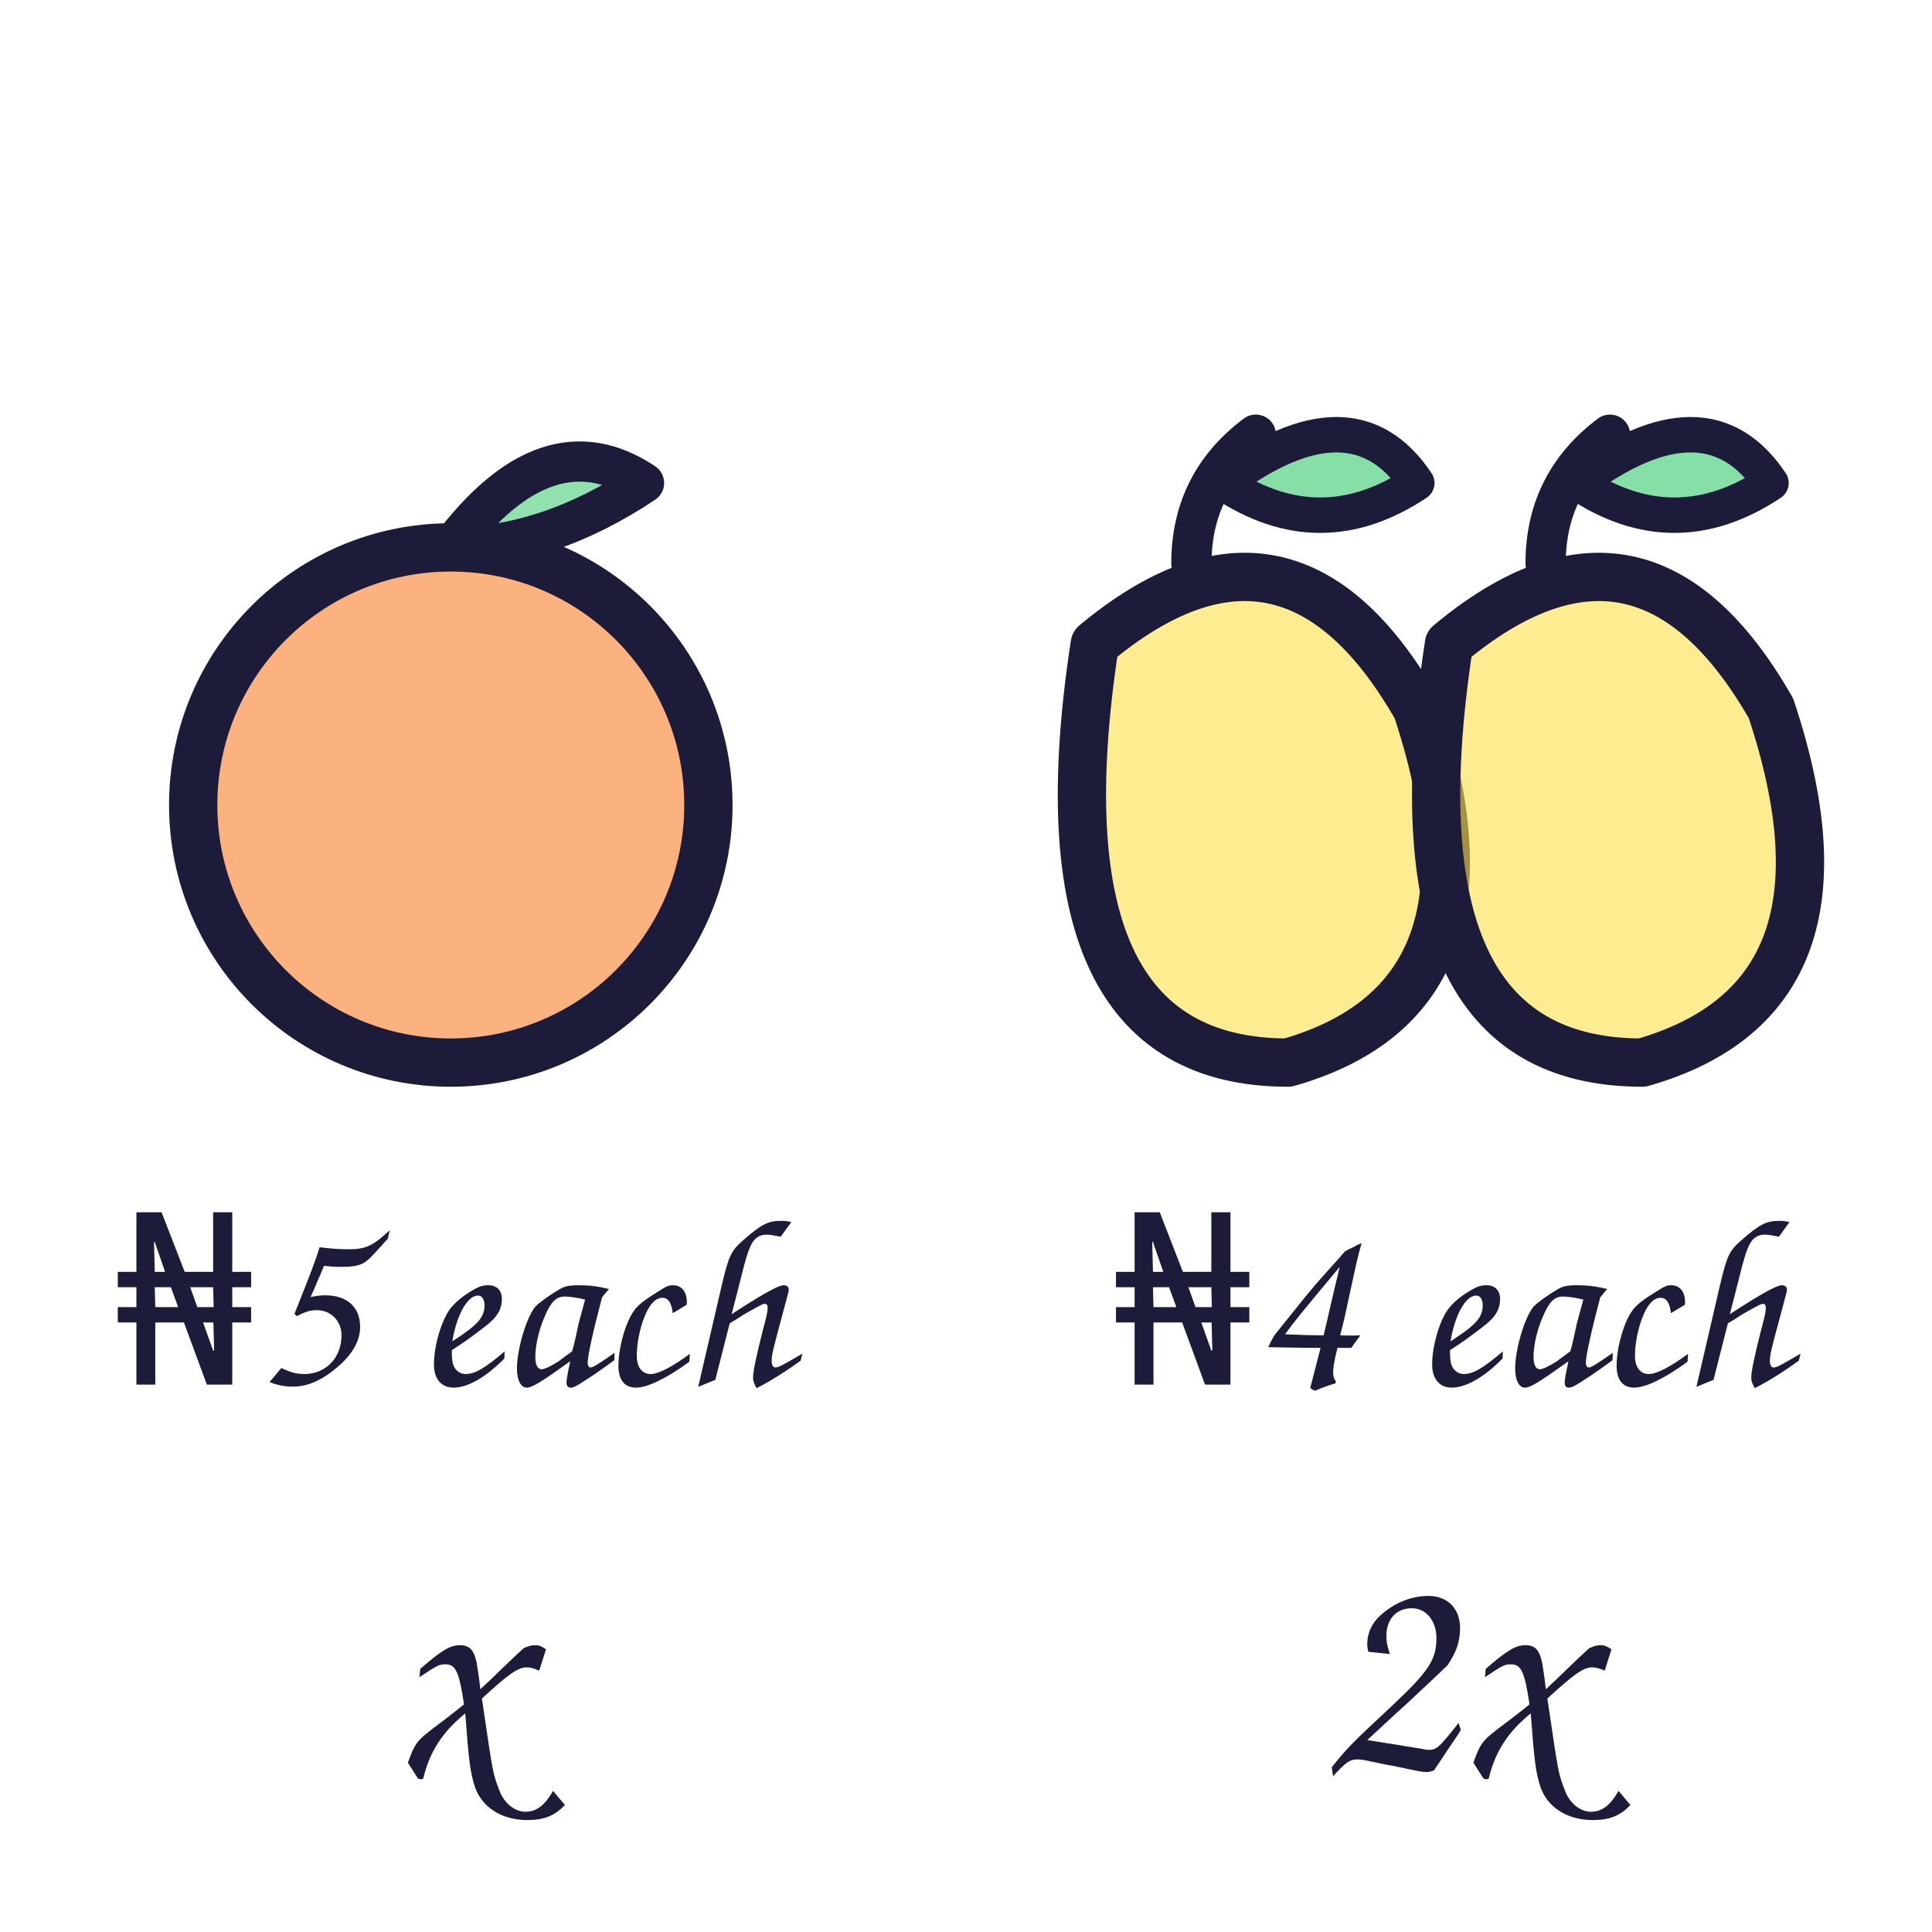
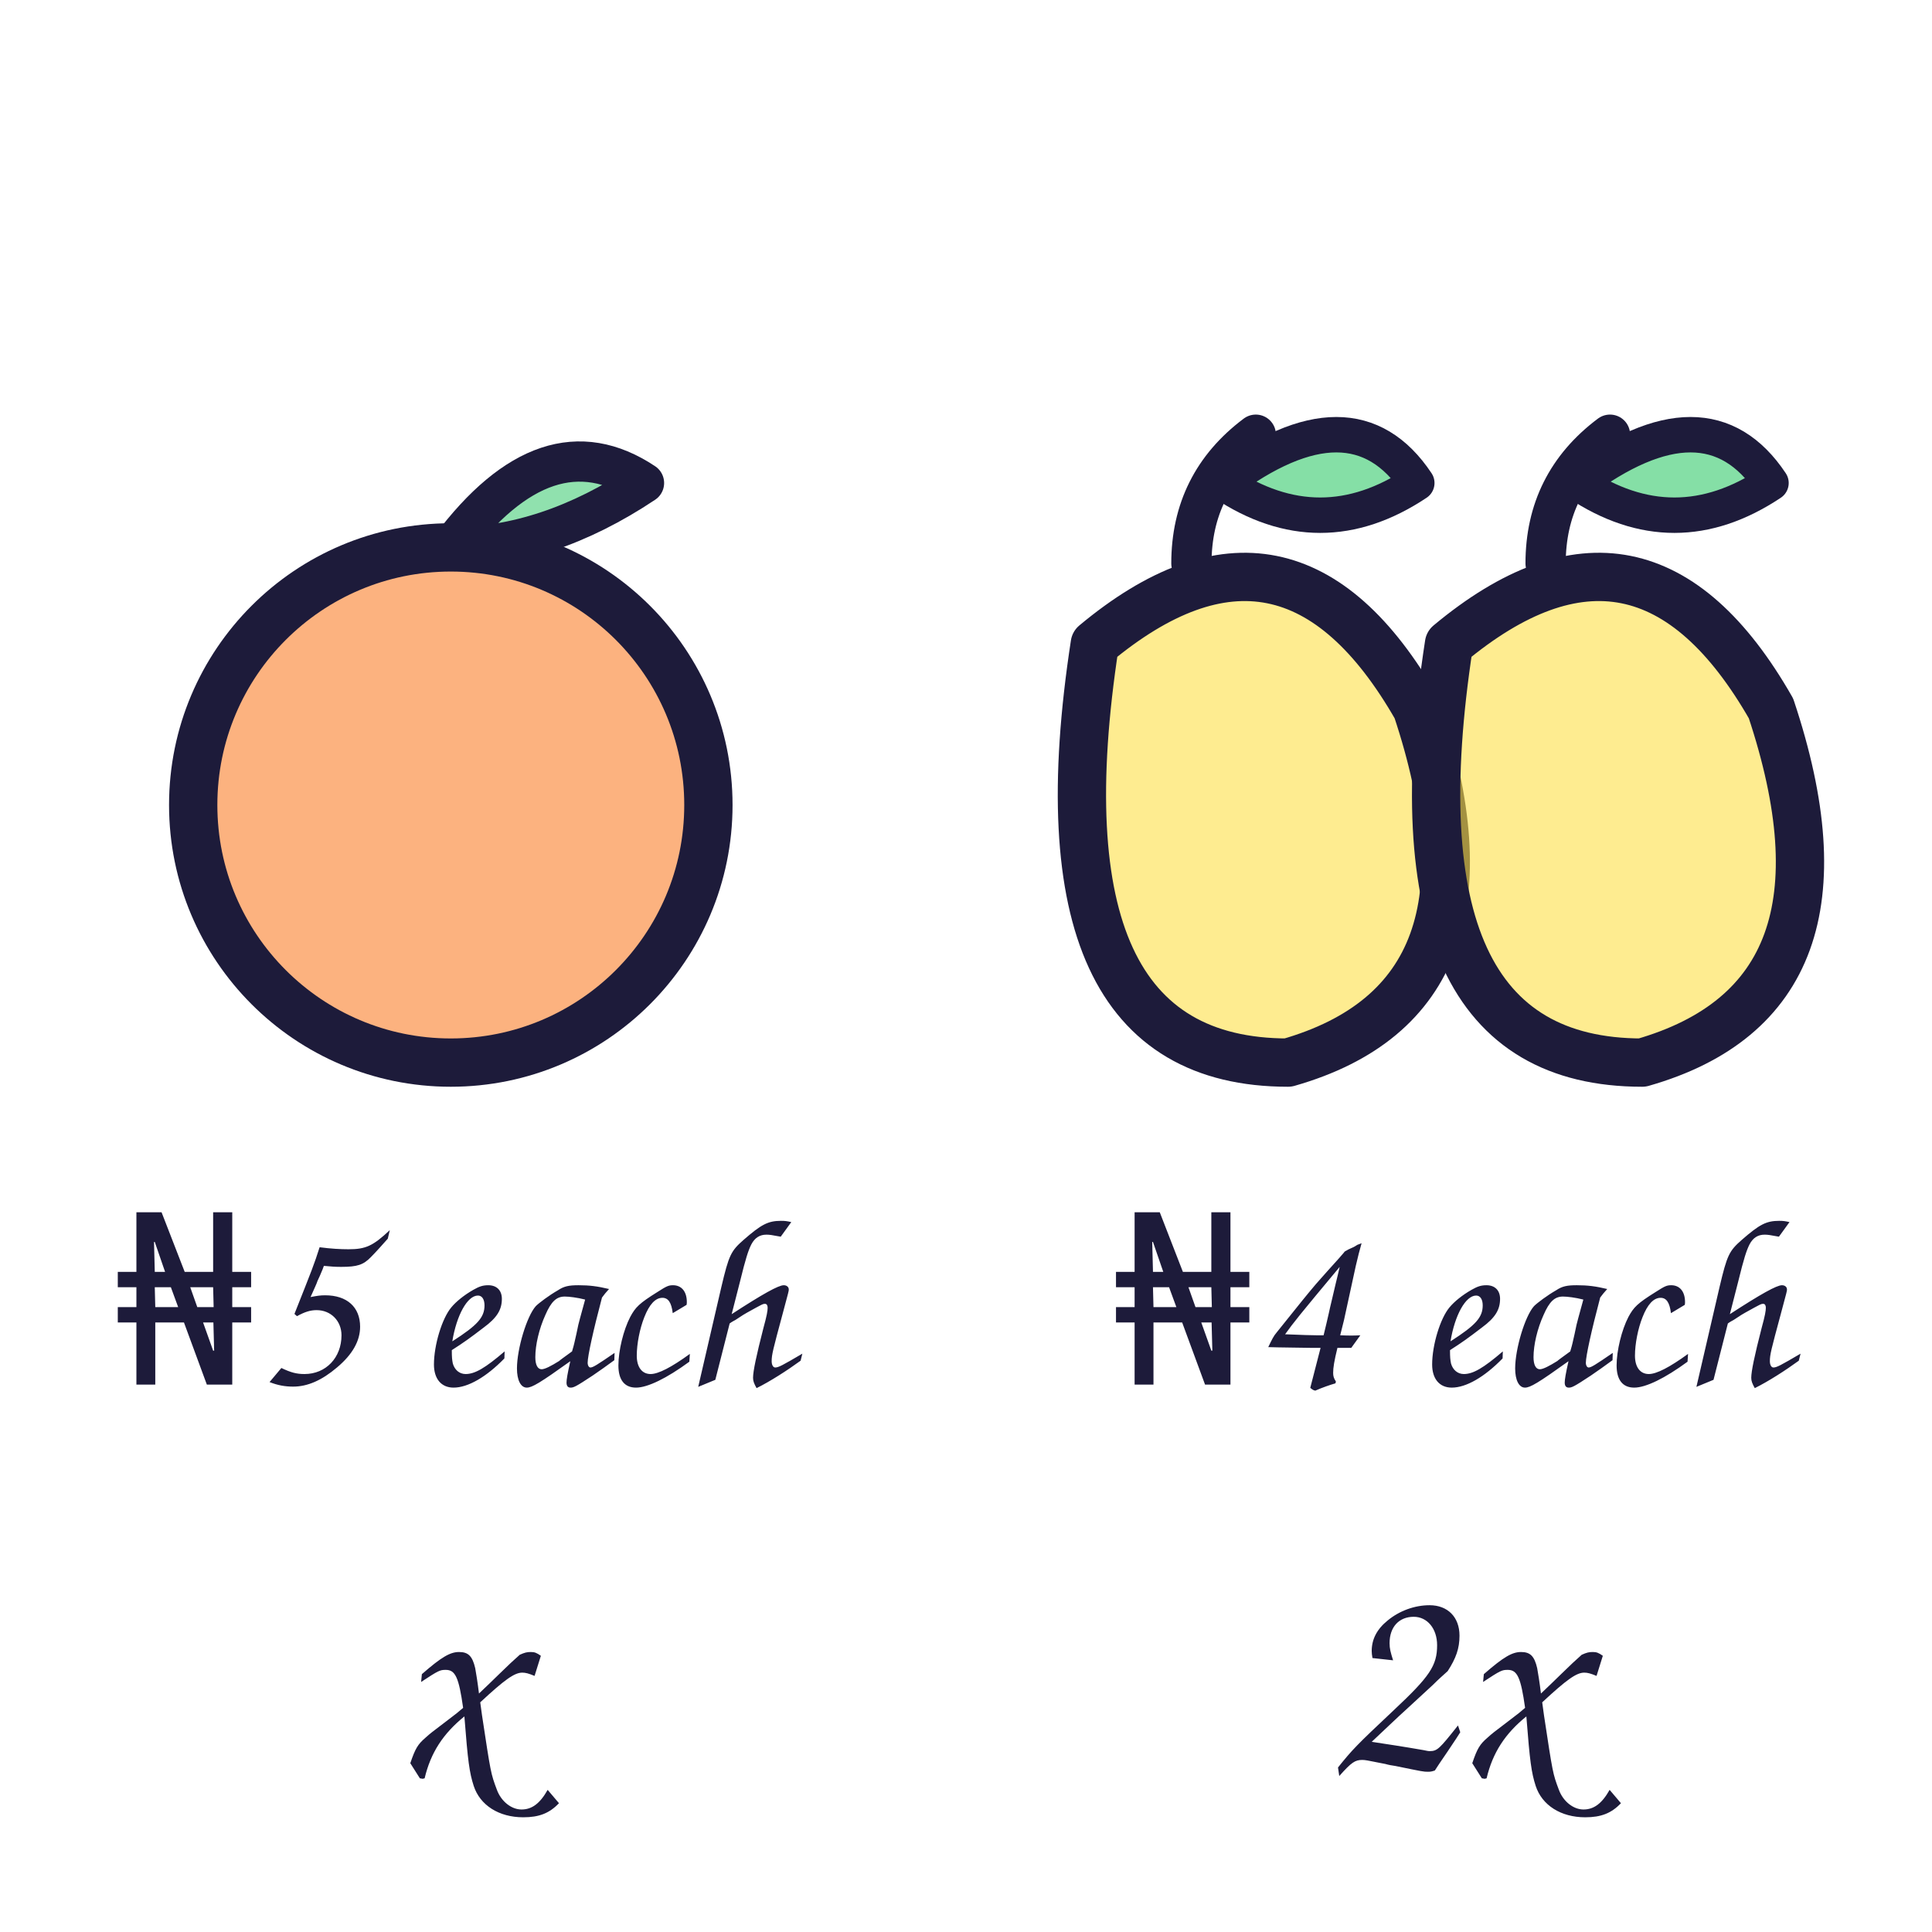
<svg xmlns="http://www.w3.org/2000/svg" viewBox="0 0 120 120" width="120" height="120" aria-label="Tope's fruit: x oranges at 5 naira each and 2x mangoes at 4 naira each">
-   <circle cx="28" cy="50" r="16" fill="#f97316" fill-opacity="0.55" stroke="#1d1b3a" stroke-width="3" stroke-linecap="round" stroke-linejoin="round" />
-   <path d="M28 34Q34 26 40 30Q34 34 28 34Z" fill="#22c55e" fill-opacity="0.5" stroke="#1d1b3a" stroke-width="2.5" stroke-linecap="round" stroke-linejoin="round" />
-   <path d="M68 40Q80 30 88 44Q94 62 80 66Q64 66 68 40Z" fill="#fde047" fill-opacity="0.6" stroke="#1d1b3a" stroke-width="3" stroke-linecap="round" stroke-linejoin="round" />
-   <path d="M90 40Q102 30 110 44Q116 62 102 66Q86 66 90 40Z" fill="#fde047" fill-opacity="0.6" stroke="#1d1b3a" stroke-width="3" stroke-linecap="round" stroke-linejoin="round" />
-   <path d="M74 35Q74 30 78 27" fill="none" stroke="#1d1b3a" stroke-width="2.5" stroke-linecap="round" stroke-linejoin="round" />
-   <path d="M76 30Q84 24 88 30Q82 34 76 30Z" fill="#22c55e" fill-opacity="0.55" stroke="#1d1b3a" stroke-width="2.2" stroke-linecap="round" stroke-linejoin="round" />
-   <path d="M96 35Q96 30 100 27" fill="none" stroke="#1d1b3a" stroke-width="2.5" stroke-linecap="round" stroke-linejoin="round" />
-   <path d="M98 30Q106 24 110 30Q104 34 98 30Z" fill="#22c55e" fill-opacity="0.55" stroke="#1d1b3a" stroke-width="2.2" stroke-linecap="round" stroke-linejoin="round" />
-   <text x="28" y="86" font-family="Caveat, cursive" font-size="15" fill="#1d1b3a" text-anchor="middle">₦5 each</text>
-   <text x="90" y="86" font-family="Caveat, cursive" font-size="15" fill="#1d1b3a" text-anchor="middle">₦4 each</text>
-   <text x="28" y="110" font-family="Caveat, cursive" font-size="19" fill="#1d1b3a" text-anchor="middle">x</text>
-   <text x="90" y="110" font-family="Caveat, cursive" font-size="19" fill="#1d1b3a" text-anchor="middle">2x</text>
+   <g data-part="orange">
+     <circle cx="28" cy="50" r="16" fill="#f97316" fill-opacity="0.55" stroke="#1d1b3a" stroke-width="3" stroke-linecap="round" stroke-linejoin="round" />
+     <path d="M28 34Q34 26 40 30Q34 34 28 34Z" fill="#22c55e" fill-opacity="0.5" stroke="#1d1b3a" stroke-width="2.5" stroke-linecap="round" stroke-linejoin="round" />
+     <text x="28" y="86" font-family="Caveat, cursive" font-size="15" fill="#1d1b3a" text-anchor="middle">₦5 each</text>
+     <text x="28" y="110" font-family="Caveat, cursive" font-size="18" fill="#1d1b3a" text-anchor="middle">x</text>
+   </g>
+   <g data-part="mangoes">
+     <path d="M68 40Q80 30 88 44Q94 62 80 66Q64 66 68 40Z" fill="#fde047" fill-opacity="0.6" stroke="#1d1b3a" stroke-width="3" stroke-linecap="round" stroke-linejoin="round" />
+     <path d="M90 40Q102 30 110 44Q116 62 102 66Q86 66 90 40Z" fill="#fde047" fill-opacity="0.6" stroke="#1d1b3a" stroke-width="3" stroke-linecap="round" stroke-linejoin="round" />
+     <path d="M74 35Q74 30 78 27" fill="none" stroke="#1d1b3a" stroke-width="2.5" stroke-linecap="round" stroke-linejoin="round" />
+     <path d="M76 30Q84 24 88 30Q82 34 76 30Z" fill="#22c55e" fill-opacity="0.55" stroke="#1d1b3a" stroke-width="2.2" stroke-linecap="round" stroke-linejoin="round" />
+     <path d="M96 35Q96 30 100 27" fill="none" stroke="#1d1b3a" stroke-width="2.5" stroke-linecap="round" stroke-linejoin="round" />
+     <path d="M98 30Q106 24 110 30Q104 34 98 30Z" fill="#22c55e" fill-opacity="0.55" stroke="#1d1b3a" stroke-width="2.2" stroke-linecap="round" stroke-linejoin="round" />
+     <text x="90" y="86" font-family="Caveat, cursive" font-size="15" fill="#1d1b3a" text-anchor="middle">₦4 each</text>
+     <text x="90" y="110" font-family="Caveat, cursive" font-size="18" fill="#1d1b3a" text-anchor="middle">2x</text>
+   </g>
</svg>
